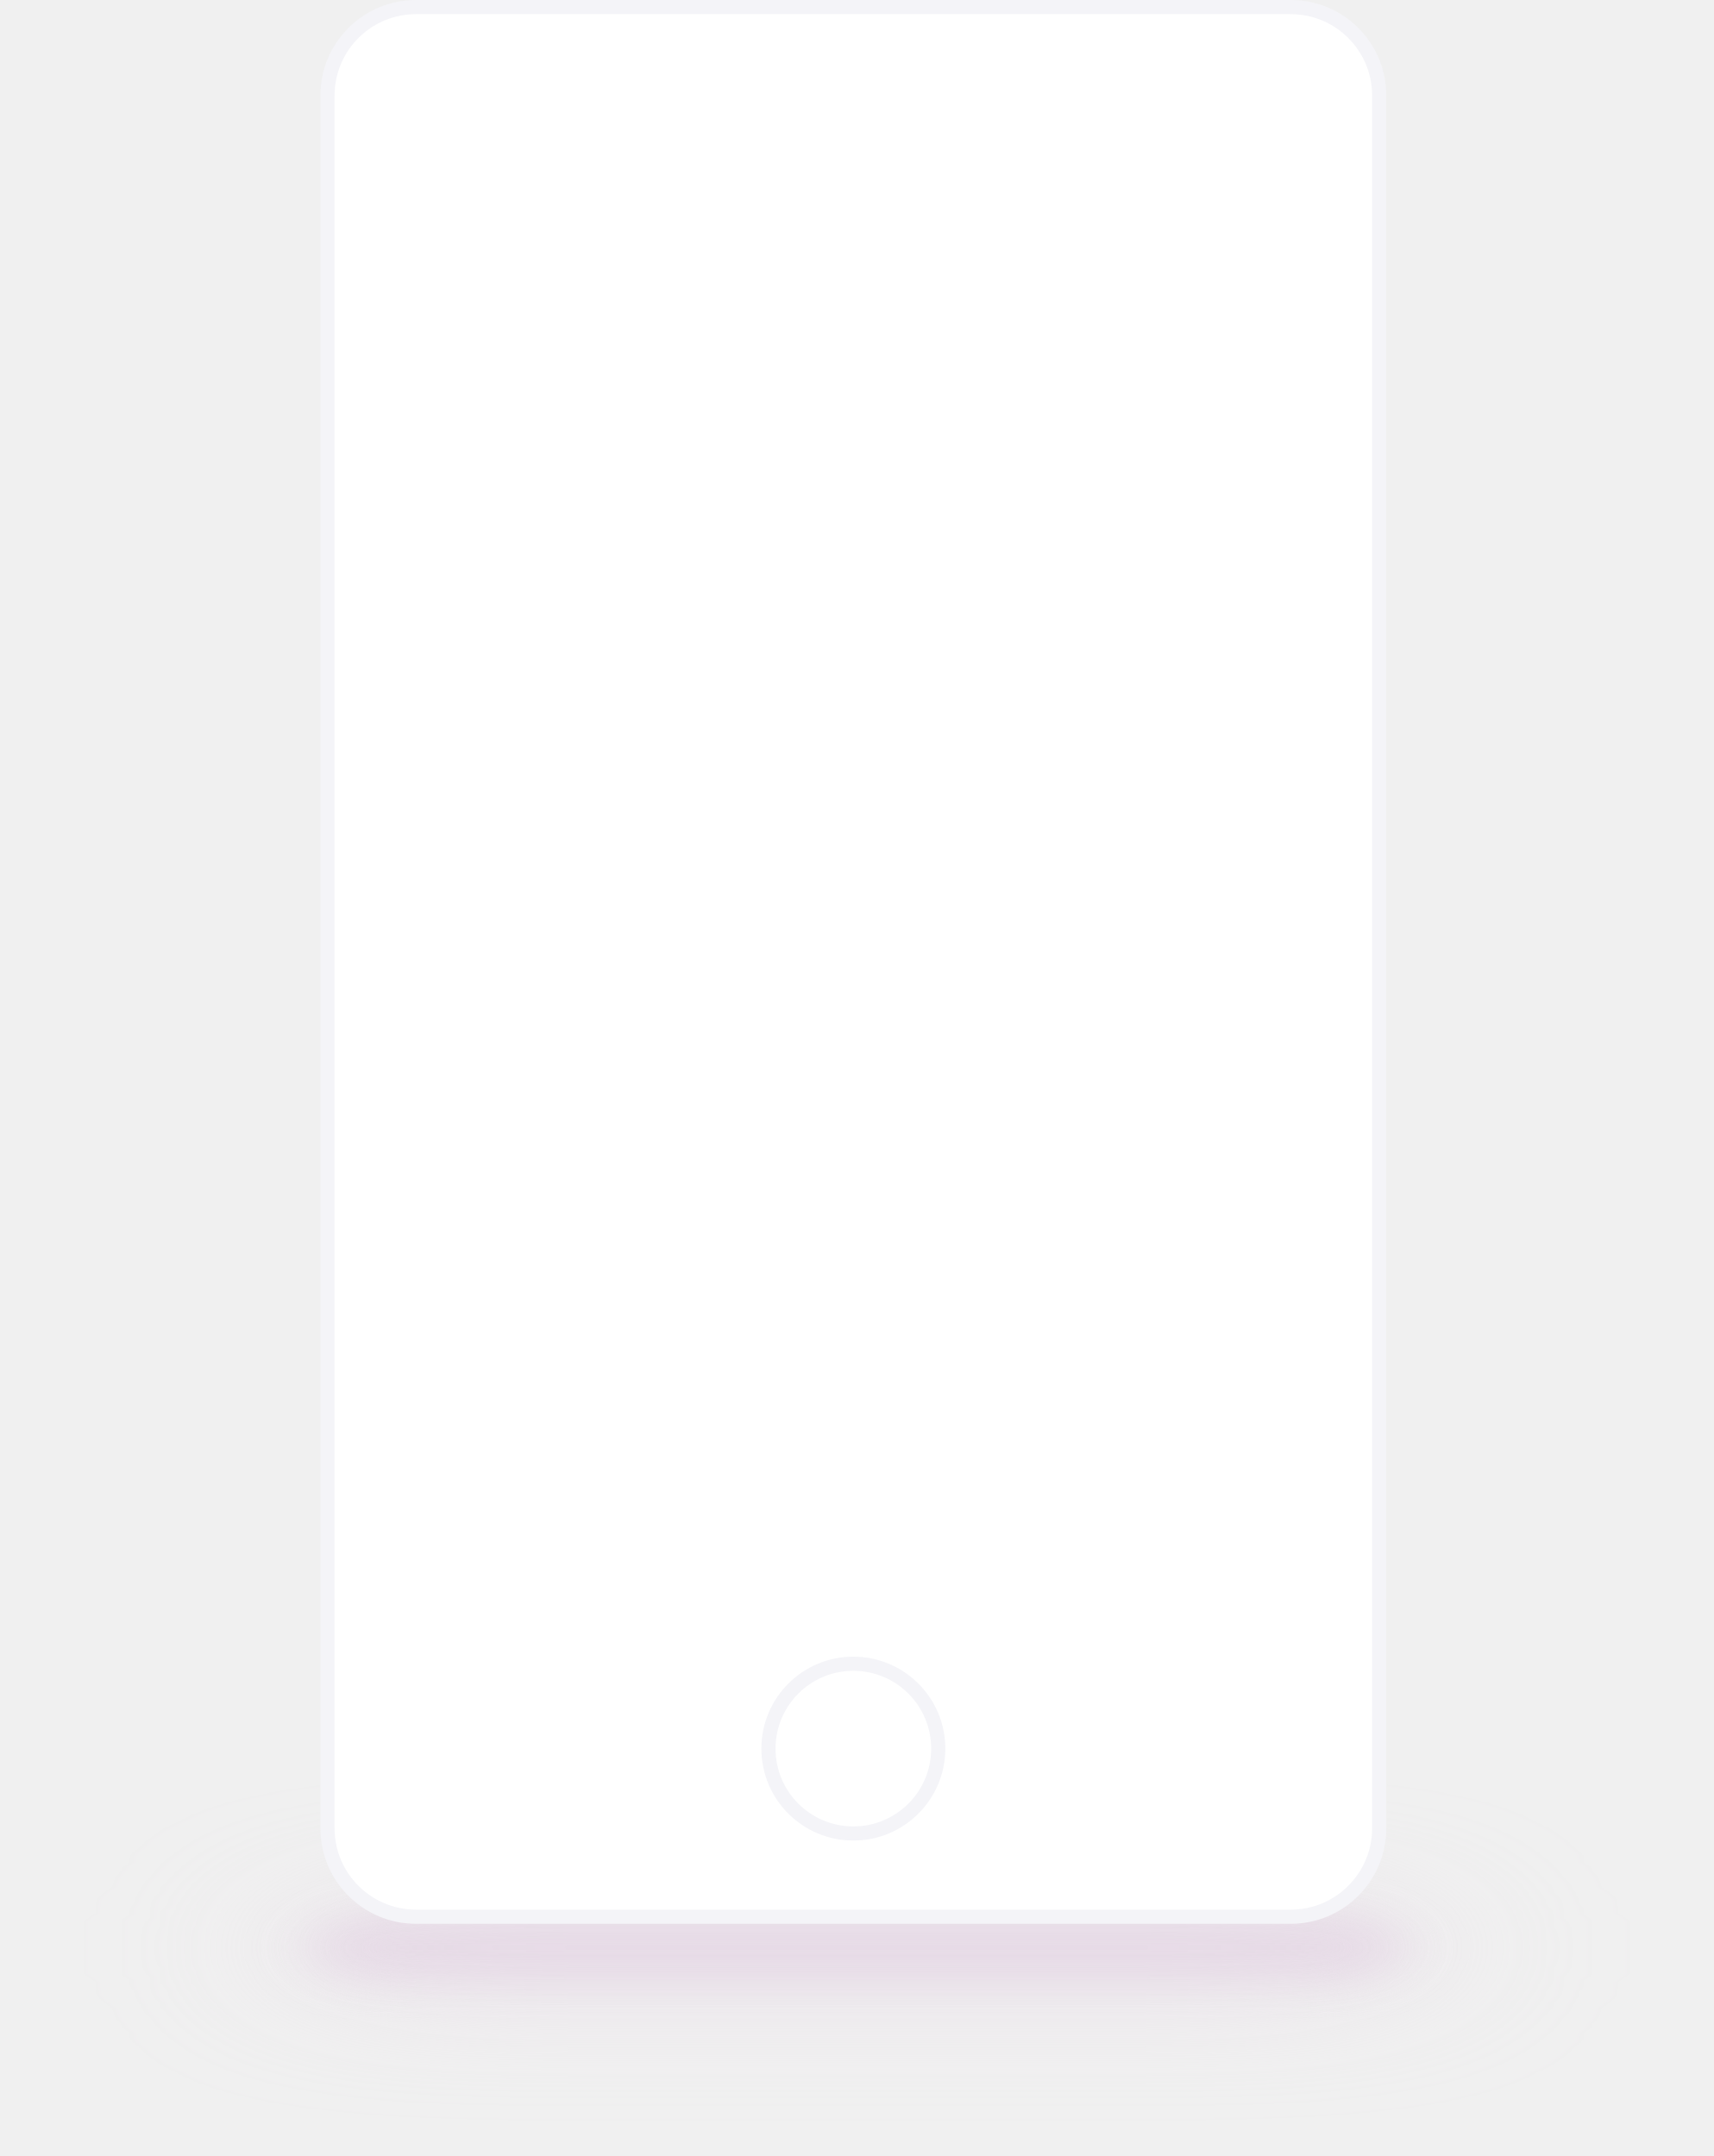
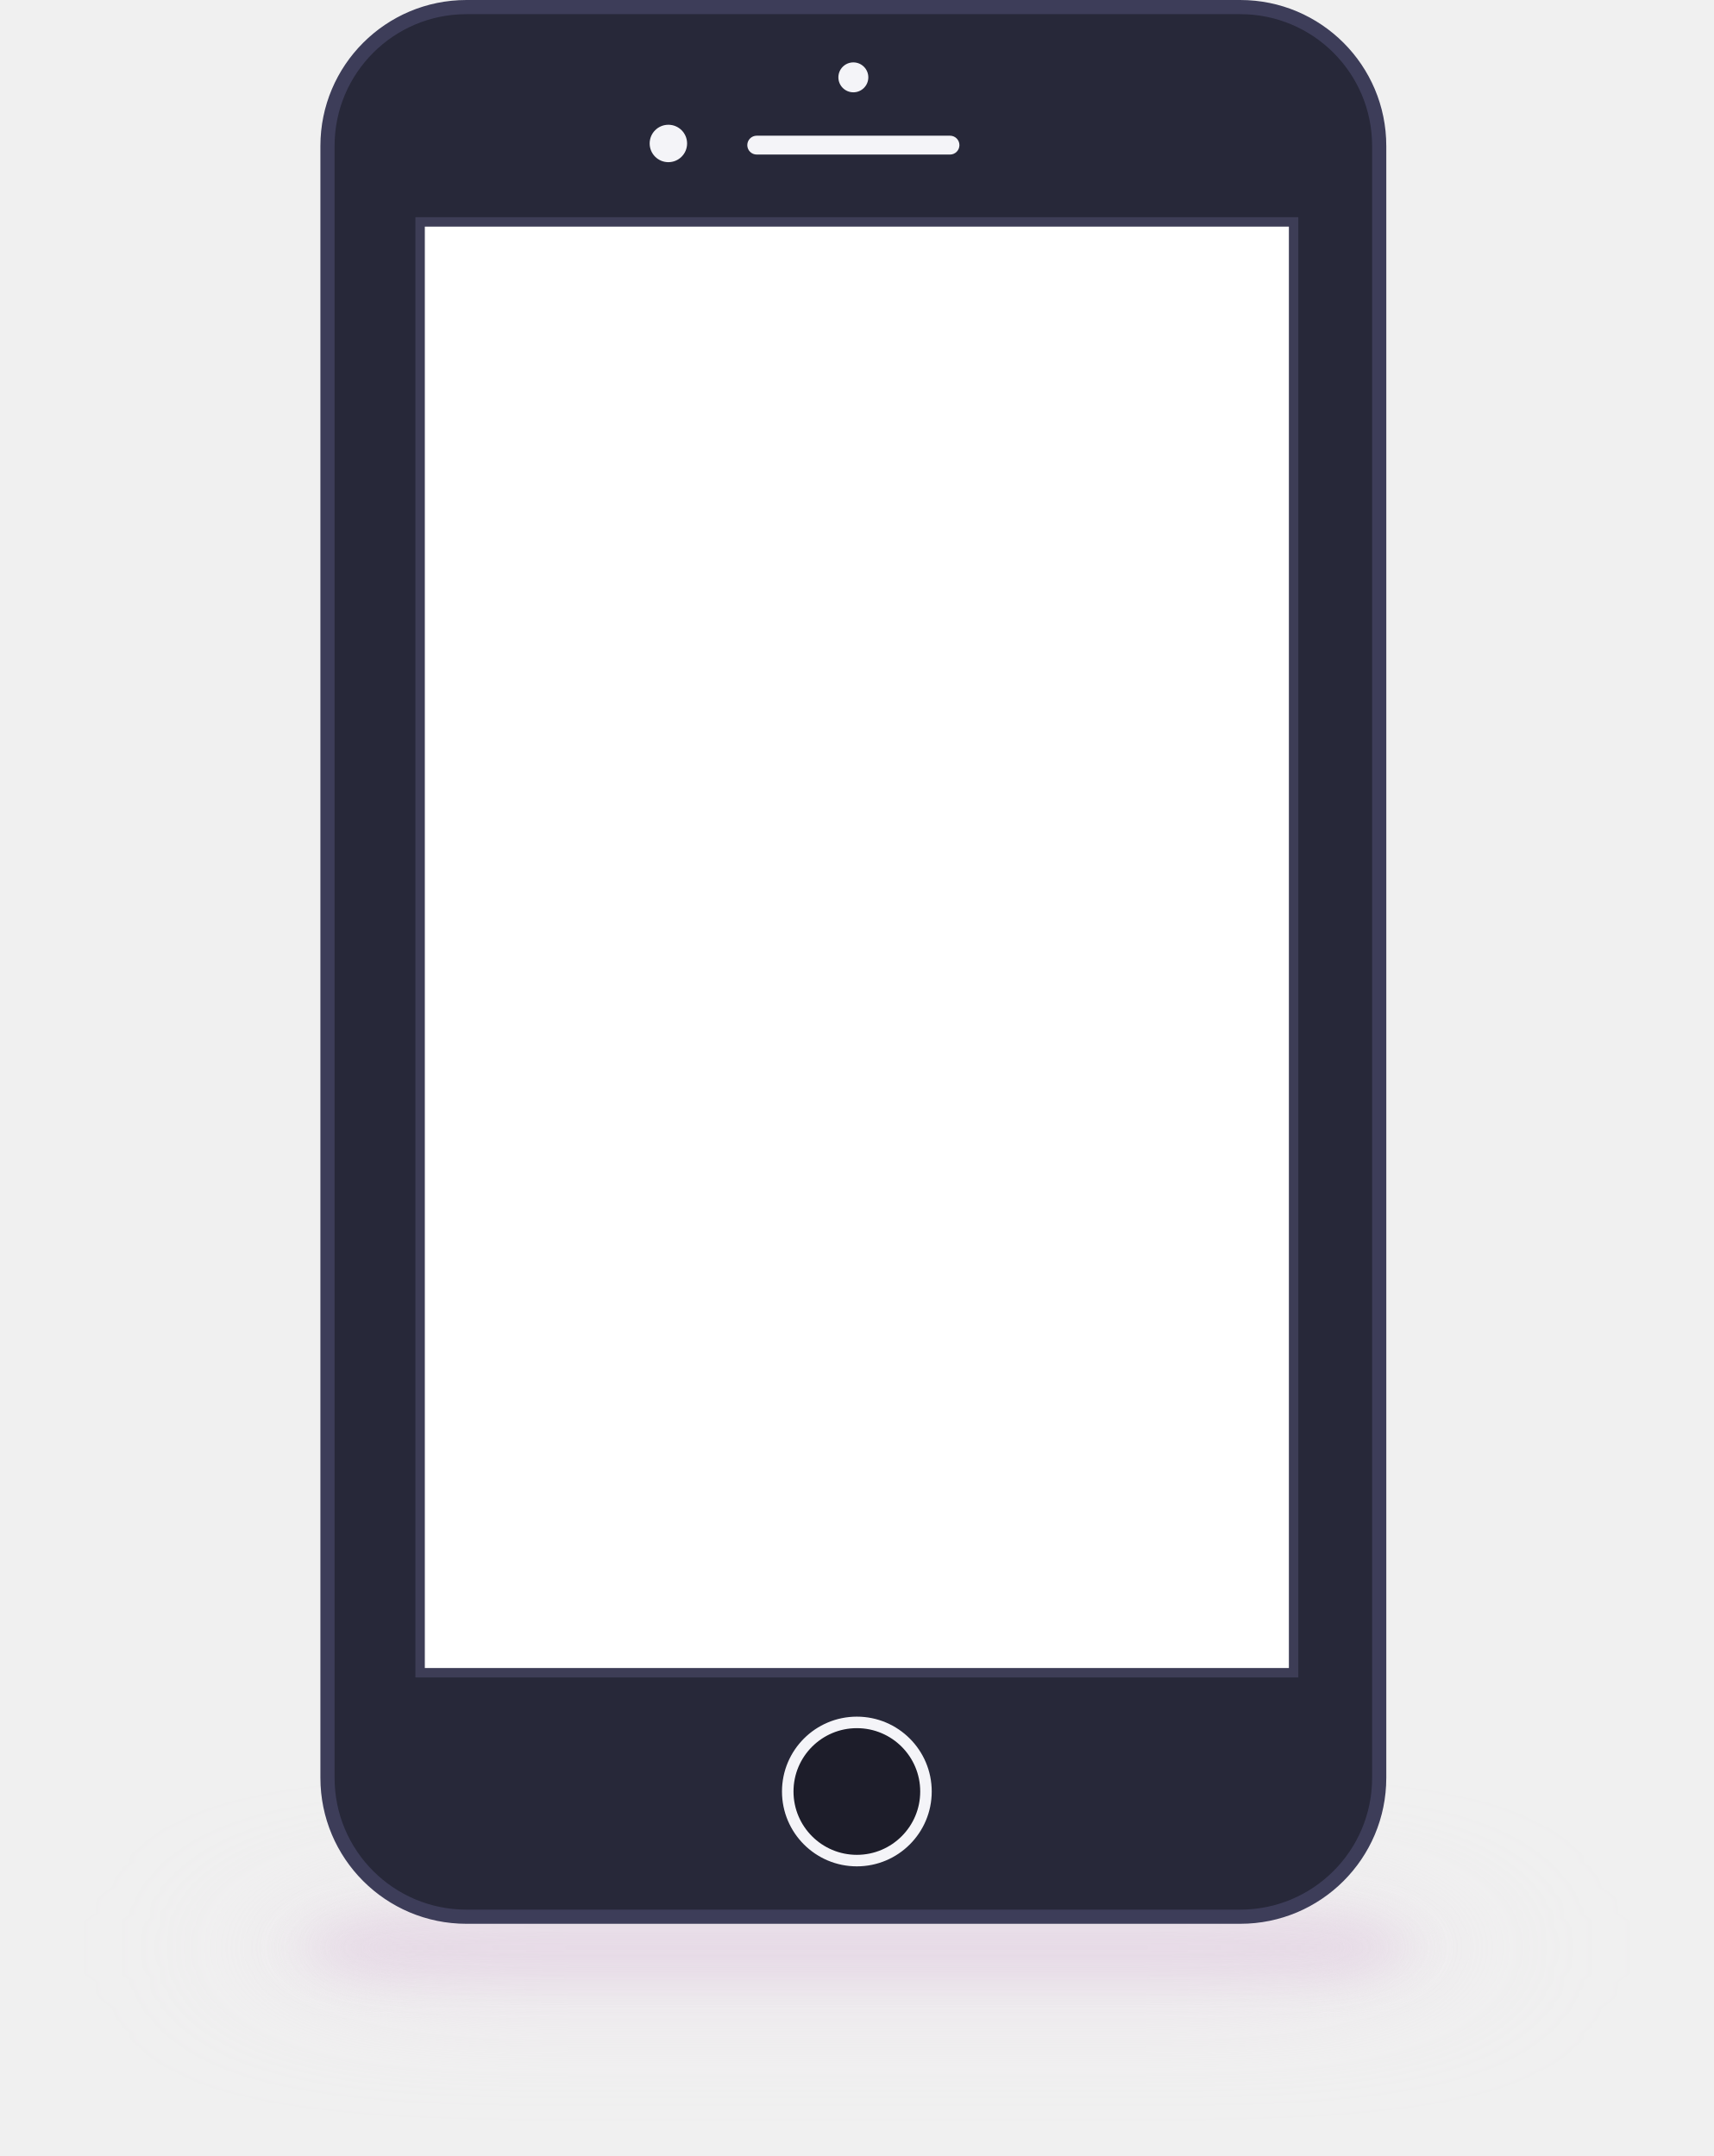
<svg xmlns="http://www.w3.org/2000/svg" width="181.679mm" height="228.623mm" viewBox="0 0 181.679 228.623" version="1.1" id="svg5">
  <defs id="defs2">
    <filter style="color-interpolation-filters:sRGB" id="filter13837" x="-0.285" y="-2.463" width="1.57" height="5.926">
      <feFlood flood-opacity="1" flood-color="rgb(229,215,229)" result="flood" id="feFlood13827" />
      <feComposite in="SourceGraphic" in2="flood" operator="in" result="composite1" id="feComposite13829" />
      <feGaussianBlur in="composite1" stdDeviation="3" result="blur" id="feGaussianBlur13831" />
      <feOffset dx="-0" dy="0" result="offset" id="feOffset13833" />
      <feComposite in="offset" in2="offset" operator="atop" result="fbSourceGraphic" id="feComposite13835" />
      <feColorMatrix result="fbSourceGraphicAlpha" in="fbSourceGraphic" values="0 0 0 -1 0 0 0 0 -1 0 0 0 0 -1 0 0 0 0 1 0" id="feColorMatrix16053" />
      <feFlood id="feFlood16055" flood-opacity="1" flood-color="rgb(229,215,229)" result="flood" in="fbSourceGraphic" />
      <feComposite in2="flood" id="feComposite16057" in="fbSourceGraphic" operator="in" result="composite1" />
      <feGaussianBlur id="feGaussianBlur16059" in="composite1" stdDeviation="10" result="blur" />
      <feOffset id="feOffset16061" dx="-0" dy="0" result="offset" />
      <feComposite in2="offset" id="feComposite16063" in="fbSourceGraphic" operator="over" result="composite2" />
    </filter>
  </defs>
  <g id="layer2" style="display:inline" transform="translate(-10.33135,-44.30092)">
    <rect style="fill:#e5d7e5;fill-opacity:0.681;fill-rule:evenodd;stroke-width:0.271;filter:url(#filter13837)" id="rect5310" width="109.538" height="12.668" x="46.947" y="255.618" ry="6.334" transform="matrix(1.056656,0,0,0.5890173,-6.307743,96.52122)" />
  </g>
  <g id="layer1" transform="translate(-10.33135,-44.30092)">
-     <rect style="fill:#ffffff;fill-opacity:1;fill-rule:evenodd;stroke:#f4f4f8;stroke-width:1.502;stroke-dasharray:none;stroke-opacity:1" id="rect234" width="111.498" height="202.498" x="45.05" y="45.052" ry="9.382" />
-     <circle style="fill:#ffffff;fill-opacity:1;stroke:#f4f4f8;stroke-width:1.5;stroke-dasharray:none;stroke-opacity:1" id="path3854" cx="100.799" cy="229.724" r="9" />
+     <rect style="fill:#272839;fill-opacity:1;fill-rule:evenodd;stroke:#3d3d59;stroke-width:1.502;stroke-dasharray:none;stroke-opacity:1" id="rect234" width="111.498" height="202.498" x="45.05" y="45.052" ry="14.731" />
+     <ellipse style="fill:#1d1d2a;fill-opacity:1;stroke:#f4f4f8;stroke-width:1.221;stroke-dasharray:none;stroke-opacity:1" id="path3854" cx="101.171" cy="234.272" rx="7.327" ry="7.327" />
+     <rect style="fill:#f4f4f8;fill-opacity:1;fill-rule:evenodd;stroke:none;stroke-width:0.173" id="rect308" width="22.49" height="2" x="89.555" y="58.69" ry="1" />
+     <circle style="fill:#f4f4f8;fill-opacity:1;stroke:none;stroke-width:0.992" id="path2422" cx="81.189" cy="59.514" r="1.984" />
+     <circle style="fill:#f4f4f8;fill-opacity:1;stroke:none;stroke-width:0.794" id="circle3878" cx="100.799" cy="52.503" r="1.587" />
+     <rect style="fill:#ffffff;fill-opacity:1;fill-rule:evenodd;stroke:#3d3d56;stroke-width:1;stroke-dasharray:none;stroke-opacity:1" id="landing-page-phone-screen" width="92.604" height="153.846" x="54.869" y="67.832" ry="0" />
  </g>
</svg>
